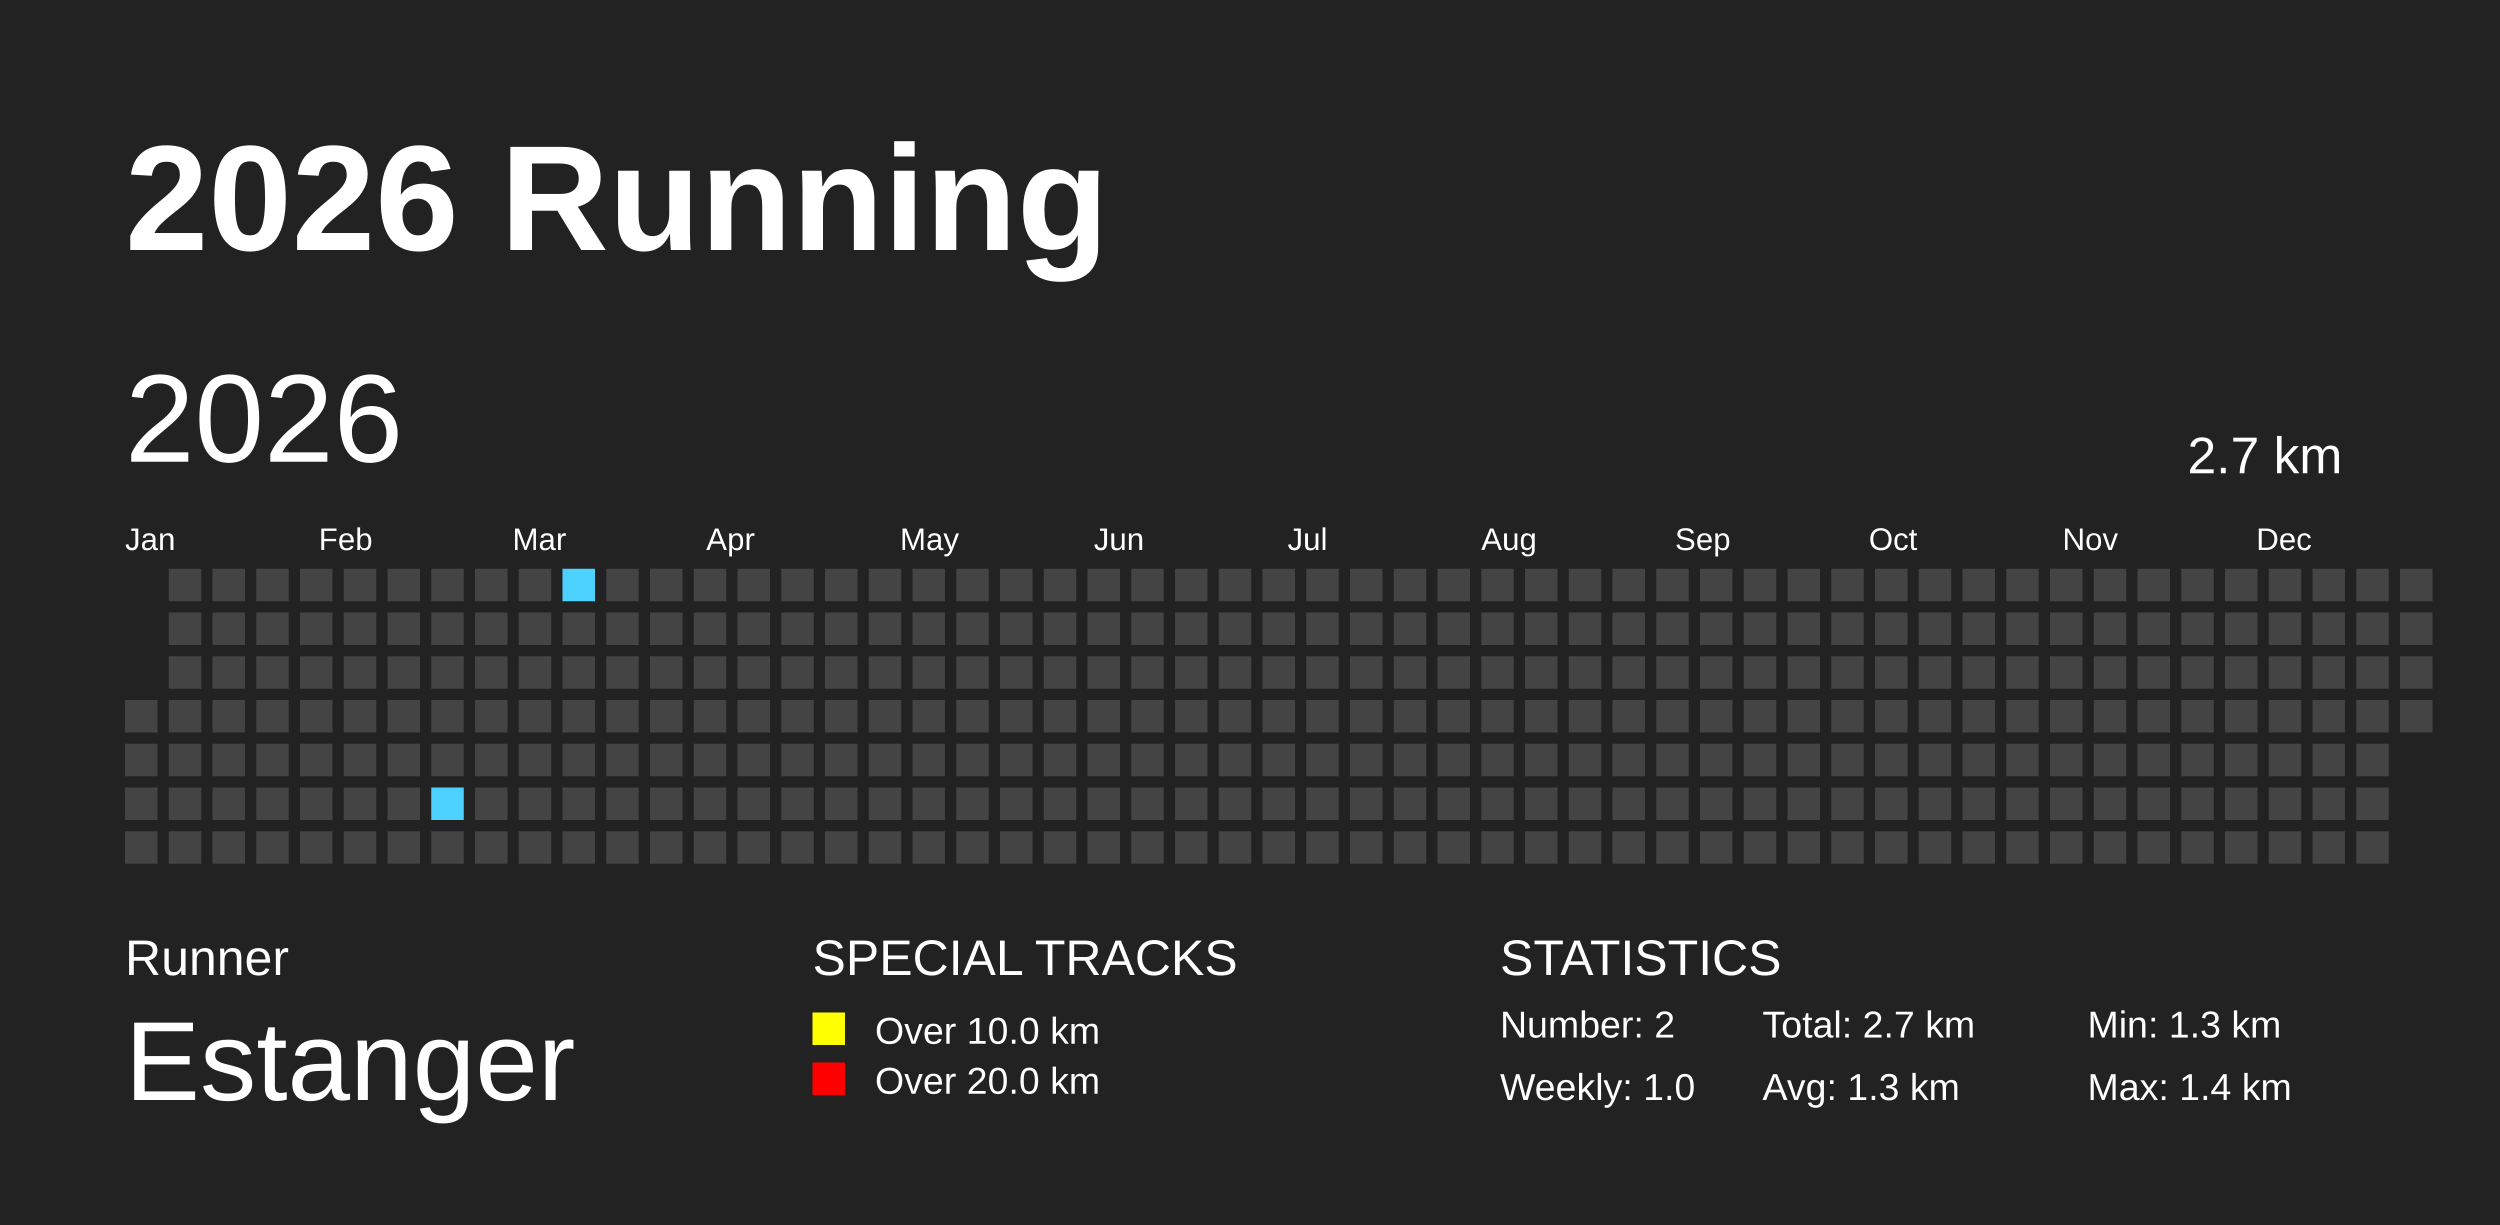
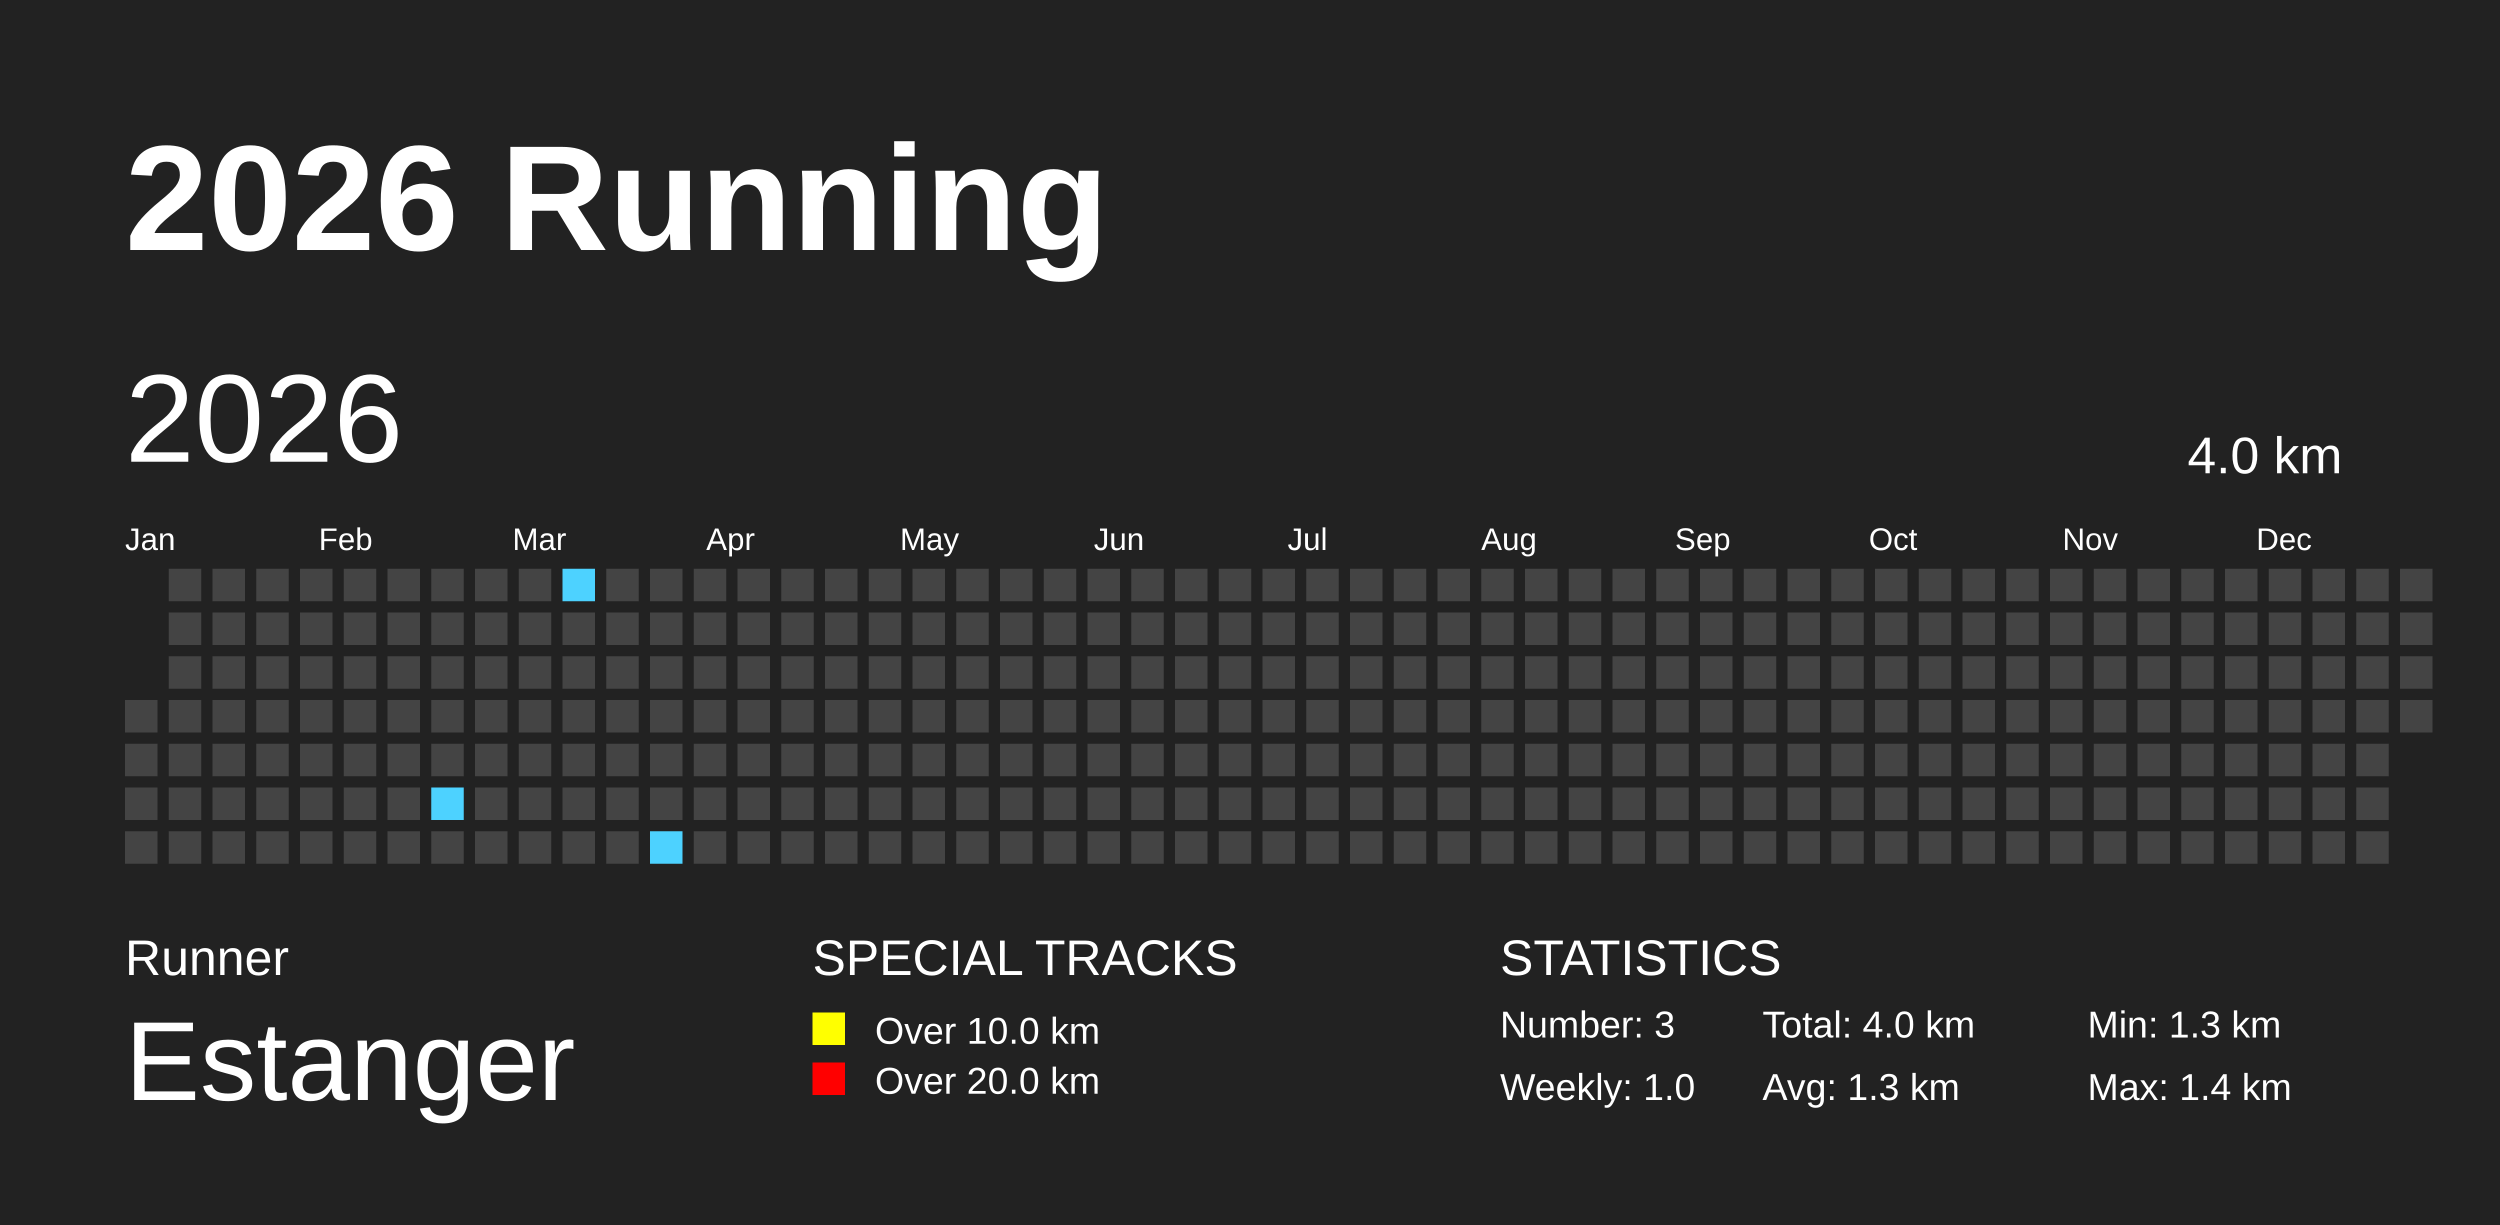
<svg xmlns="http://www.w3.org/2000/svg" baseProfile="full" height="98mm" version="1.1" viewBox="0,0,200,98" width="200mm">
  <defs />
  <rect fill="#222222" height="98" width="200" x="0" y="0" />
  <text fill="#FFFFFF" style="font-size:12px; font-family:Arial; font-weight:bold;" x="10" y="20">2026 Running</text>
  <text fill="#FFFFFF" style="font-size:4px; font-family:Arial" x="10" y="78">Runner</text>
  <text fill="#FFFFFF" style="font-size:9px; font-family:Arial" x="10" y="88">Estanger</text>
  <text fill="#FFFFFF" style="font-size:4px; font-family:Arial" x="65" y="78">SPECIAL TRACKS</text>
  <rect fill="yellow" height="2.6" width="2.6" x="65" y="81" />
  <text fill="#FFFFFF" style="font-size:3px; font-family:Arial" x="70" y="83.5">Over 10.0 km</text>
  <rect fill="red" height="2.6" width="2.6" x="65" y="85" />
  <text fill="#FFFFFF" style="font-size:3px; font-family:Arial" x="70" y="87.5">Over 20.0 km</text>
  <text fill="#FFFFFF" style="font-size:4px; font-family:Arial" x="120" y="78">STATISTICS</text>
-   <text fill="#FFFFFF" style="font-size:3px; font-family:Arial" x="120" y="83">Number: 2</text>
+   <text fill="#FFFFFF" style="font-size:3px; font-family:Arial" x="120" y="83">Number: 3</text>
  <text fill="#FFFFFF" style="font-size:3px; font-family:Arial" x="120" y="88">Weekly: 1.0</text>
-   <text fill="#FFFFFF" style="font-size:3px; font-family:Arial" x="141" y="83">Total: 2.7 km</text>
+   <text fill="#FFFFFF" style="font-size:3px; font-family:Arial" x="141" y="83">Total: 4.0 km</text>
  <text fill="#FFFFFF" style="font-size:3px; font-family:Arial" x="141" y="88">Avg: 1.3 km</text>
  <text fill="#FFFFFF" style="font-size:3px; font-family:Arial" x="167" y="83">Min: 1.3 km</text>
  <text fill="#FFFFFF" style="font-size:3px; font-family:Arial" x="167" y="88">Max: 1.4 km</text>
  <text dominant-baseline="hanging" fill="#FFFFFF" style="font-size:10.0px; font-family:Arial;" x="10" y="30">2026</text>
-   <text dominant-baseline="hanging" fill="#FFFFFF" style="font-size:4.125px; font-family:Arial;" x="175" y="35">2.7 km</text>
+   <text dominant-baseline="hanging" fill="#FFFFFF" style="font-size:4.125px; font-family:Arial;" x="175" y="35">4.0 km</text>
  <text fill="#FFFFFF" style="font-size:2.5px; font-family:Arial" x="10.0" y="44">Jan</text>
  <text fill="#FFFFFF" style="font-size:2.5px; font-family:Arial" x="25.5" y="44">Feb</text>
  <text fill="#FFFFFF" style="font-size:2.5px; font-family:Arial" x="41.0" y="44">Mar</text>
  <text fill="#FFFFFF" style="font-size:2.5px; font-family:Arial" x="56.5" y="44">Apr</text>
  <text fill="#FFFFFF" style="font-size:2.5px; font-family:Arial" x="72.0" y="44">May</text>
  <text fill="#FFFFFF" style="font-size:2.5px; font-family:Arial" x="87.5" y="44">Jun</text>
  <text fill="#FFFFFF" style="font-size:2.5px; font-family:Arial" x="103.0" y="44">Jul</text>
  <text fill="#FFFFFF" style="font-size:2.5px; font-family:Arial" x="118.5" y="44">Aug</text>
  <text fill="#FFFFFF" style="font-size:2.5px; font-family:Arial" x="134.0" y="44">Sep</text>
  <text fill="#FFFFFF" style="font-size:2.5px; font-family:Arial" x="149.5" y="44">Oct</text>
  <text fill="#FFFFFF" style="font-size:2.5px; font-family:Arial" x="165.0" y="44">Nov</text>
  <text fill="#FFFFFF" style="font-size:2.5px; font-family:Arial" x="180.5" y="44">Dec</text>
  <rect fill="#444444" height="2.6" width="2.6" x="10.0" y="56.0" />
  <rect fill="#444444" height="2.6" width="2.6" x="10.0" y="59.5" />
  <rect fill="#444444" height="2.6" width="2.6" x="10.0" y="63.0" />
  <rect fill="#444444" height="2.6" width="2.6" x="10.0" y="66.5" />
  <rect fill="#444444" height="2.6" width="2.6" x="13.5" y="45.5" />
  <rect fill="#444444" height="2.6" width="2.6" x="13.5" y="49.0" />
  <rect fill="#444444" height="2.6" width="2.6" x="13.5" y="52.5" />
  <rect fill="#444444" height="2.6" width="2.6" x="13.5" y="56.0" />
  <rect fill="#444444" height="2.6" width="2.6" x="13.5" y="59.5" />
  <rect fill="#444444" height="2.6" width="2.6" x="13.5" y="63.0" />
  <rect fill="#444444" height="2.6" width="2.6" x="13.5" y="66.5" />
  <rect fill="#444444" height="2.6" width="2.6" x="17.0" y="45.5" />
  <rect fill="#444444" height="2.6" width="2.6" x="17.0" y="49.0" />
  <rect fill="#444444" height="2.6" width="2.6" x="17.0" y="52.5" />
  <rect fill="#444444" height="2.6" width="2.6" x="17.0" y="56.0" />
  <rect fill="#444444" height="2.6" width="2.6" x="17.0" y="59.5" />
  <rect fill="#444444" height="2.6" width="2.6" x="17.0" y="63.0" />
  <rect fill="#444444" height="2.6" width="2.6" x="17.0" y="66.5" />
  <rect fill="#444444" height="2.6" width="2.6" x="20.5" y="45.5" />
  <rect fill="#444444" height="2.6" width="2.6" x="20.5" y="49.0" />
  <rect fill="#444444" height="2.6" width="2.6" x="20.5" y="52.5" />
  <rect fill="#444444" height="2.6" width="2.6" x="20.5" y="56.0" />
  <rect fill="#444444" height="2.6" width="2.6" x="20.5" y="59.5" />
  <rect fill="#444444" height="2.6" width="2.6" x="20.5" y="63.0" />
  <rect fill="#444444" height="2.6" width="2.6" x="20.5" y="66.5" />
  <rect fill="#444444" height="2.6" width="2.6" x="24.0" y="45.5" />
  <rect fill="#444444" height="2.6" width="2.6" x="24.0" y="49.0" />
  <rect fill="#444444" height="2.6" width="2.6" x="24.0" y="52.5" />
  <rect fill="#444444" height="2.6" width="2.6" x="24.0" y="56.0" />
  <rect fill="#444444" height="2.6" width="2.6" x="24.0" y="59.5" />
  <rect fill="#444444" height="2.6" width="2.6" x="24.0" y="63.0" />
  <rect fill="#444444" height="2.6" width="2.6" x="24.0" y="66.5" />
  <rect fill="#444444" height="2.6" width="2.6" x="27.5" y="45.5" />
  <rect fill="#444444" height="2.6" width="2.6" x="27.5" y="49.0" />
  <rect fill="#444444" height="2.6" width="2.6" x="27.5" y="52.5" />
  <rect fill="#444444" height="2.6" width="2.6" x="27.5" y="56.0" />
  <rect fill="#444444" height="2.6" width="2.6" x="27.5" y="59.5" />
  <rect fill="#444444" height="2.6" width="2.6" x="27.5" y="63.0" />
  <rect fill="#444444" height="2.6" width="2.6" x="27.5" y="66.5" />
  <rect fill="#444444" height="2.6" width="2.6" x="31.0" y="45.5" />
  <rect fill="#444444" height="2.6" width="2.6" x="31.0" y="49.0" />
  <rect fill="#444444" height="2.6" width="2.6" x="31.0" y="52.5" />
  <rect fill="#444444" height="2.6" width="2.6" x="31.0" y="56.0" />
  <rect fill="#444444" height="2.6" width="2.6" x="31.0" y="59.5" />
  <rect fill="#444444" height="2.6" width="2.6" x="31.0" y="63.0" />
  <rect fill="#444444" height="2.6" width="2.6" x="31.0" y="66.5" />
  <rect fill="#444444" height="2.6" width="2.6" x="34.5" y="45.5" />
  <rect fill="#444444" height="2.6" width="2.6" x="34.5" y="49.0" />
  <rect fill="#444444" height="2.6" width="2.6" x="34.5" y="52.5" />
  <rect fill="#444444" height="2.6" width="2.6" x="34.5" y="56.0" />
  <rect fill="#444444" height="2.6" width="2.6" x="34.5" y="59.5" />
  <rect fill="#4DD2FF" height="2.6" width="2.6" x="34.5" y="63.0" />
  <rect fill="#444444" height="2.6" width="2.6" x="34.5" y="66.5" />
  <rect fill="#444444" height="2.6" width="2.6" x="38.0" y="45.5" />
  <rect fill="#444444" height="2.6" width="2.6" x="38.0" y="49.0" />
  <rect fill="#444444" height="2.6" width="2.6" x="38.0" y="52.5" />
  <rect fill="#444444" height="2.6" width="2.6" x="38.0" y="56.0" />
  <rect fill="#444444" height="2.6" width="2.6" x="38.0" y="59.5" />
  <rect fill="#444444" height="2.6" width="2.6" x="38.0" y="63.0" />
  <rect fill="#444444" height="2.6" width="2.6" x="38.0" y="66.5" />
  <rect fill="#444444" height="2.6" width="2.6" x="41.5" y="45.5" />
  <rect fill="#444444" height="2.6" width="2.6" x="41.5" y="49.0" />
  <rect fill="#444444" height="2.6" width="2.6" x="41.5" y="52.5" />
  <rect fill="#444444" height="2.6" width="2.6" x="41.5" y="56.0" />
  <rect fill="#444444" height="2.6" width="2.6" x="41.5" y="59.5" />
  <rect fill="#444444" height="2.6" width="2.6" x="41.5" y="63.0" />
  <rect fill="#444444" height="2.6" width="2.6" x="41.5" y="66.5" />
  <rect fill="#4DD2FF" height="2.6" width="2.6" x="45.0" y="45.5" />
  <rect fill="#444444" height="2.6" width="2.6" x="45.0" y="49.0" />
  <rect fill="#444444" height="2.6" width="2.6" x="45.0" y="52.5" />
  <rect fill="#444444" height="2.6" width="2.6" x="45.0" y="56.0" />
  <rect fill="#444444" height="2.6" width="2.6" x="45.0" y="59.5" />
  <rect fill="#444444" height="2.6" width="2.6" x="45.0" y="63.0" />
  <rect fill="#444444" height="2.6" width="2.6" x="45.0" y="66.5" />
  <rect fill="#444444" height="2.6" width="2.6" x="48.5" y="45.5" />
  <rect fill="#444444" height="2.6" width="2.6" x="48.5" y="49.0" />
  <rect fill="#444444" height="2.6" width="2.6" x="48.5" y="52.5" />
  <rect fill="#444444" height="2.6" width="2.6" x="48.5" y="56.0" />
  <rect fill="#444444" height="2.6" width="2.6" x="48.5" y="59.5" />
  <rect fill="#444444" height="2.6" width="2.6" x="48.5" y="63.0" />
  <rect fill="#444444" height="2.6" width="2.6" x="48.5" y="66.5" />
  <rect fill="#444444" height="2.6" width="2.6" x="52.0" y="45.5" />
  <rect fill="#444444" height="2.6" width="2.6" x="52.0" y="49.0" />
  <rect fill="#444444" height="2.6" width="2.6" x="52.0" y="52.5" />
  <rect fill="#444444" height="2.6" width="2.6" x="52.0" y="56.0" />
  <rect fill="#444444" height="2.6" width="2.6" x="52.0" y="59.5" />
  <rect fill="#444444" height="2.6" width="2.6" x="52.0" y="63.0" />
-   <rect fill="#444444" height="2.6" width="2.6" x="52.0" y="66.5" />
+   <rect fill="#4DD2FF" height="2.6" width="2.6" x="52.0" y="66.5" />
  <rect fill="#444444" height="2.6" width="2.6" x="55.5" y="45.5" />
  <rect fill="#444444" height="2.6" width="2.6" x="55.5" y="49.0" />
  <rect fill="#444444" height="2.6" width="2.6" x="55.5" y="52.5" />
  <rect fill="#444444" height="2.6" width="2.6" x="55.5" y="56.0" />
  <rect fill="#444444" height="2.6" width="2.6" x="55.5" y="59.5" />
  <rect fill="#444444" height="2.6" width="2.6" x="55.5" y="63.0" />
  <rect fill="#444444" height="2.6" width="2.6" x="55.5" y="66.5" />
  <rect fill="#444444" height="2.6" width="2.6" x="59.0" y="45.5" />
  <rect fill="#444444" height="2.6" width="2.6" x="59.0" y="49.0" />
  <rect fill="#444444" height="2.6" width="2.6" x="59.0" y="52.5" />
  <rect fill="#444444" height="2.6" width="2.6" x="59.0" y="56.0" />
  <rect fill="#444444" height="2.6" width="2.6" x="59.0" y="59.5" />
  <rect fill="#444444" height="2.6" width="2.6" x="59.0" y="63.0" />
  <rect fill="#444444" height="2.6" width="2.6" x="59.0" y="66.5" />
  <rect fill="#444444" height="2.6" width="2.6" x="62.5" y="45.5" />
  <rect fill="#444444" height="2.6" width="2.6" x="62.5" y="49.0" />
  <rect fill="#444444" height="2.6" width="2.6" x="62.5" y="52.5" />
  <rect fill="#444444" height="2.6" width="2.6" x="62.5" y="56.0" />
  <rect fill="#444444" height="2.6" width="2.6" x="62.5" y="59.5" />
  <rect fill="#444444" height="2.6" width="2.6" x="62.5" y="63.0" />
  <rect fill="#444444" height="2.6" width="2.6" x="62.5" y="66.5" />
  <rect fill="#444444" height="2.6" width="2.6" x="66.0" y="45.5" />
  <rect fill="#444444" height="2.6" width="2.6" x="66.0" y="49.0" />
  <rect fill="#444444" height="2.6" width="2.6" x="66.0" y="52.5" />
  <rect fill="#444444" height="2.6" width="2.6" x="66.0" y="56.0" />
  <rect fill="#444444" height="2.6" width="2.6" x="66.0" y="59.5" />
  <rect fill="#444444" height="2.6" width="2.6" x="66.0" y="63.0" />
  <rect fill="#444444" height="2.6" width="2.6" x="66.0" y="66.5" />
  <rect fill="#444444" height="2.6" width="2.6" x="69.5" y="45.5" />
  <rect fill="#444444" height="2.6" width="2.6" x="69.5" y="49.0" />
  <rect fill="#444444" height="2.6" width="2.6" x="69.5" y="52.5" />
  <rect fill="#444444" height="2.6" width="2.6" x="69.5" y="56.0" />
  <rect fill="#444444" height="2.6" width="2.6" x="69.5" y="59.5" />
  <rect fill="#444444" height="2.6" width="2.6" x="69.5" y="63.0" />
  <rect fill="#444444" height="2.6" width="2.6" x="69.5" y="66.5" />
  <rect fill="#444444" height="2.6" width="2.6" x="73.0" y="45.5" />
  <rect fill="#444444" height="2.6" width="2.6" x="73.0" y="49.0" />
  <rect fill="#444444" height="2.6" width="2.6" x="73.0" y="52.5" />
  <rect fill="#444444" height="2.6" width="2.6" x="73.0" y="56.0" />
  <rect fill="#444444" height="2.6" width="2.6" x="73.0" y="59.5" />
  <rect fill="#444444" height="2.6" width="2.6" x="73.0" y="63.0" />
  <rect fill="#444444" height="2.6" width="2.6" x="73.0" y="66.5" />
  <rect fill="#444444" height="2.6" width="2.6" x="76.5" y="45.5" />
  <rect fill="#444444" height="2.6" width="2.6" x="76.5" y="49.0" />
  <rect fill="#444444" height="2.6" width="2.6" x="76.5" y="52.5" />
  <rect fill="#444444" height="2.6" width="2.6" x="76.5" y="56.0" />
  <rect fill="#444444" height="2.6" width="2.6" x="76.5" y="59.5" />
  <rect fill="#444444" height="2.6" width="2.6" x="76.5" y="63.0" />
  <rect fill="#444444" height="2.6" width="2.6" x="76.5" y="66.5" />
  <rect fill="#444444" height="2.6" width="2.6" x="80.0" y="45.5" />
  <rect fill="#444444" height="2.6" width="2.6" x="80.0" y="49.0" />
  <rect fill="#444444" height="2.6" width="2.6" x="80.0" y="52.5" />
  <rect fill="#444444" height="2.6" width="2.6" x="80.0" y="56.0" />
  <rect fill="#444444" height="2.6" width="2.6" x="80.0" y="59.5" />
  <rect fill="#444444" height="2.6" width="2.6" x="80.0" y="63.0" />
  <rect fill="#444444" height="2.6" width="2.6" x="80.0" y="66.5" />
  <rect fill="#444444" height="2.6" width="2.6" x="83.5" y="45.5" />
  <rect fill="#444444" height="2.6" width="2.6" x="83.5" y="49.0" />
  <rect fill="#444444" height="2.6" width="2.6" x="83.5" y="52.5" />
  <rect fill="#444444" height="2.6" width="2.6" x="83.5" y="56.0" />
  <rect fill="#444444" height="2.6" width="2.6" x="83.5" y="59.5" />
  <rect fill="#444444" height="2.6" width="2.6" x="83.5" y="63.0" />
  <rect fill="#444444" height="2.6" width="2.6" x="83.5" y="66.5" />
  <rect fill="#444444" height="2.6" width="2.6" x="87.0" y="45.5" />
  <rect fill="#444444" height="2.6" width="2.6" x="87.0" y="49.0" />
  <rect fill="#444444" height="2.6" width="2.6" x="87.0" y="52.5" />
  <rect fill="#444444" height="2.6" width="2.6" x="87.0" y="56.0" />
  <rect fill="#444444" height="2.6" width="2.6" x="87.0" y="59.5" />
  <rect fill="#444444" height="2.6" width="2.6" x="87.0" y="63.0" />
  <rect fill="#444444" height="2.6" width="2.6" x="87.0" y="66.5" />
  <rect fill="#444444" height="2.6" width="2.6" x="90.5" y="45.5" />
  <rect fill="#444444" height="2.6" width="2.6" x="90.5" y="49.0" />
  <rect fill="#444444" height="2.6" width="2.6" x="90.5" y="52.5" />
  <rect fill="#444444" height="2.6" width="2.6" x="90.5" y="56.0" />
  <rect fill="#444444" height="2.6" width="2.6" x="90.5" y="59.5" />
  <rect fill="#444444" height="2.6" width="2.6" x="90.5" y="63.0" />
  <rect fill="#444444" height="2.6" width="2.6" x="90.5" y="66.5" />
  <rect fill="#444444" height="2.6" width="2.6" x="94.0" y="45.5" />
  <rect fill="#444444" height="2.6" width="2.6" x="94.0" y="49.0" />
  <rect fill="#444444" height="2.6" width="2.6" x="94.0" y="52.5" />
  <rect fill="#444444" height="2.6" width="2.6" x="94.0" y="56.0" />
  <rect fill="#444444" height="2.6" width="2.6" x="94.0" y="59.5" />
  <rect fill="#444444" height="2.6" width="2.6" x="94.0" y="63.0" />
  <rect fill="#444444" height="2.6" width="2.6" x="94.0" y="66.5" />
  <rect fill="#444444" height="2.6" width="2.6" x="97.5" y="45.5" />
  <rect fill="#444444" height="2.6" width="2.6" x="97.5" y="49.0" />
  <rect fill="#444444" height="2.6" width="2.6" x="97.5" y="52.5" />
  <rect fill="#444444" height="2.6" width="2.6" x="97.5" y="56.0" />
  <rect fill="#444444" height="2.6" width="2.6" x="97.5" y="59.5" />
  <rect fill="#444444" height="2.6" width="2.6" x="97.5" y="63.0" />
  <rect fill="#444444" height="2.6" width="2.6" x="97.5" y="66.5" />
  <rect fill="#444444" height="2.6" width="2.6" x="101.0" y="45.5" />
  <rect fill="#444444" height="2.6" width="2.6" x="101.0" y="49.0" />
  <rect fill="#444444" height="2.6" width="2.6" x="101.0" y="52.5" />
  <rect fill="#444444" height="2.6" width="2.6" x="101.0" y="56.0" />
  <rect fill="#444444" height="2.6" width="2.6" x="101.0" y="59.5" />
  <rect fill="#444444" height="2.6" width="2.6" x="101.0" y="63.0" />
  <rect fill="#444444" height="2.6" width="2.6" x="101.0" y="66.5" />
  <rect fill="#444444" height="2.6" width="2.6" x="104.5" y="45.5" />
  <rect fill="#444444" height="2.6" width="2.6" x="104.5" y="49.0" />
  <rect fill="#444444" height="2.6" width="2.6" x="104.5" y="52.5" />
  <rect fill="#444444" height="2.6" width="2.6" x="104.5" y="56.0" />
  <rect fill="#444444" height="2.6" width="2.6" x="104.5" y="59.5" />
  <rect fill="#444444" height="2.6" width="2.6" x="104.5" y="63.0" />
  <rect fill="#444444" height="2.6" width="2.6" x="104.5" y="66.5" />
  <rect fill="#444444" height="2.6" width="2.6" x="108.0" y="45.5" />
  <rect fill="#444444" height="2.6" width="2.6" x="108.0" y="49.0" />
  <rect fill="#444444" height="2.6" width="2.6" x="108.0" y="52.5" />
  <rect fill="#444444" height="2.6" width="2.6" x="108.0" y="56.0" />
  <rect fill="#444444" height="2.6" width="2.6" x="108.0" y="59.5" />
  <rect fill="#444444" height="2.6" width="2.6" x="108.0" y="63.0" />
  <rect fill="#444444" height="2.6" width="2.6" x="108.0" y="66.5" />
  <rect fill="#444444" height="2.6" width="2.6" x="111.5" y="45.5" />
  <rect fill="#444444" height="2.6" width="2.6" x="111.5" y="49.0" />
  <rect fill="#444444" height="2.6" width="2.6" x="111.5" y="52.5" />
  <rect fill="#444444" height="2.6" width="2.6" x="111.5" y="56.0" />
  <rect fill="#444444" height="2.6" width="2.6" x="111.5" y="59.5" />
  <rect fill="#444444" height="2.6" width="2.6" x="111.5" y="63.0" />
  <rect fill="#444444" height="2.6" width="2.6" x="111.5" y="66.5" />
  <rect fill="#444444" height="2.6" width="2.6" x="115.0" y="45.5" />
  <rect fill="#444444" height="2.6" width="2.6" x="115.0" y="49.0" />
  <rect fill="#444444" height="2.6" width="2.6" x="115.0" y="52.5" />
  <rect fill="#444444" height="2.6" width="2.6" x="115.0" y="56.0" />
  <rect fill="#444444" height="2.6" width="2.6" x="115.0" y="59.5" />
  <rect fill="#444444" height="2.6" width="2.6" x="115.0" y="63.0" />
  <rect fill="#444444" height="2.6" width="2.6" x="115.0" y="66.5" />
  <rect fill="#444444" height="2.6" width="2.6" x="118.5" y="45.5" />
  <rect fill="#444444" height="2.6" width="2.6" x="118.5" y="49.0" />
  <rect fill="#444444" height="2.6" width="2.6" x="118.5" y="52.5" />
  <rect fill="#444444" height="2.6" width="2.6" x="118.5" y="56.0" />
  <rect fill="#444444" height="2.6" width="2.6" x="118.5" y="59.5" />
  <rect fill="#444444" height="2.6" width="2.6" x="118.5" y="63.0" />
  <rect fill="#444444" height="2.6" width="2.6" x="118.5" y="66.5" />
  <rect fill="#444444" height="2.6" width="2.6" x="122.0" y="45.5" />
  <rect fill="#444444" height="2.6" width="2.6" x="122.0" y="49.0" />
  <rect fill="#444444" height="2.6" width="2.6" x="122.0" y="52.5" />
  <rect fill="#444444" height="2.6" width="2.6" x="122.0" y="56.0" />
  <rect fill="#444444" height="2.6" width="2.6" x="122.0" y="59.5" />
  <rect fill="#444444" height="2.6" width="2.6" x="122.0" y="63.0" />
  <rect fill="#444444" height="2.6" width="2.6" x="122.0" y="66.5" />
  <rect fill="#444444" height="2.6" width="2.6" x="125.5" y="45.5" />
  <rect fill="#444444" height="2.6" width="2.6" x="125.5" y="49.0" />
  <rect fill="#444444" height="2.6" width="2.6" x="125.5" y="52.5" />
  <rect fill="#444444" height="2.6" width="2.6" x="125.5" y="56.0" />
  <rect fill="#444444" height="2.6" width="2.6" x="125.5" y="59.5" />
  <rect fill="#444444" height="2.6" width="2.6" x="125.5" y="63.0" />
  <rect fill="#444444" height="2.6" width="2.6" x="125.5" y="66.5" />
  <rect fill="#444444" height="2.6" width="2.6" x="129.0" y="45.5" />
  <rect fill="#444444" height="2.6" width="2.6" x="129.0" y="49.0" />
  <rect fill="#444444" height="2.6" width="2.6" x="129.0" y="52.5" />
  <rect fill="#444444" height="2.6" width="2.6" x="129.0" y="56.0" />
  <rect fill="#444444" height="2.6" width="2.6" x="129.0" y="59.5" />
  <rect fill="#444444" height="2.6" width="2.6" x="129.0" y="63.0" />
  <rect fill="#444444" height="2.6" width="2.6" x="129.0" y="66.5" />
  <rect fill="#444444" height="2.6" width="2.6" x="132.5" y="45.5" />
  <rect fill="#444444" height="2.6" width="2.6" x="132.5" y="49.0" />
  <rect fill="#444444" height="2.6" width="2.6" x="132.5" y="52.5" />
  <rect fill="#444444" height="2.6" width="2.6" x="132.5" y="56.0" />
  <rect fill="#444444" height="2.6" width="2.6" x="132.5" y="59.5" />
  <rect fill="#444444" height="2.6" width="2.6" x="132.5" y="63.0" />
  <rect fill="#444444" height="2.6" width="2.6" x="132.5" y="66.5" />
  <rect fill="#444444" height="2.6" width="2.6" x="136.0" y="45.5" />
  <rect fill="#444444" height="2.6" width="2.6" x="136.0" y="49.0" />
  <rect fill="#444444" height="2.6" width="2.6" x="136.0" y="52.5" />
  <rect fill="#444444" height="2.6" width="2.6" x="136.0" y="56.0" />
  <rect fill="#444444" height="2.6" width="2.6" x="136.0" y="59.5" />
  <rect fill="#444444" height="2.6" width="2.6" x="136.0" y="63.0" />
  <rect fill="#444444" height="2.6" width="2.6" x="136.0" y="66.5" />
  <rect fill="#444444" height="2.6" width="2.6" x="139.5" y="45.5" />
  <rect fill="#444444" height="2.6" width="2.6" x="139.5" y="49.0" />
  <rect fill="#444444" height="2.6" width="2.6" x="139.5" y="52.5" />
  <rect fill="#444444" height="2.6" width="2.6" x="139.5" y="56.0" />
  <rect fill="#444444" height="2.6" width="2.6" x="139.5" y="59.5" />
  <rect fill="#444444" height="2.6" width="2.6" x="139.5" y="63.0" />
  <rect fill="#444444" height="2.6" width="2.6" x="139.5" y="66.5" />
  <rect fill="#444444" height="2.6" width="2.6" x="143.0" y="45.5" />
  <rect fill="#444444" height="2.6" width="2.6" x="143.0" y="49.0" />
  <rect fill="#444444" height="2.6" width="2.6" x="143.0" y="52.5" />
  <rect fill="#444444" height="2.6" width="2.6" x="143.0" y="56.0" />
  <rect fill="#444444" height="2.6" width="2.6" x="143.0" y="59.5" />
  <rect fill="#444444" height="2.6" width="2.6" x="143.0" y="63.0" />
  <rect fill="#444444" height="2.6" width="2.6" x="143.0" y="66.5" />
  <rect fill="#444444" height="2.6" width="2.6" x="146.5" y="45.5" />
  <rect fill="#444444" height="2.6" width="2.6" x="146.5" y="49.0" />
  <rect fill="#444444" height="2.6" width="2.6" x="146.5" y="52.5" />
  <rect fill="#444444" height="2.6" width="2.6" x="146.5" y="56.0" />
  <rect fill="#444444" height="2.6" width="2.6" x="146.5" y="59.5" />
  <rect fill="#444444" height="2.6" width="2.6" x="146.5" y="63.0" />
  <rect fill="#444444" height="2.6" width="2.6" x="146.5" y="66.5" />
  <rect fill="#444444" height="2.6" width="2.6" x="150.0" y="45.5" />
  <rect fill="#444444" height="2.6" width="2.6" x="150.0" y="49.0" />
  <rect fill="#444444" height="2.6" width="2.6" x="150.0" y="52.5" />
  <rect fill="#444444" height="2.6" width="2.6" x="150.0" y="56.0" />
  <rect fill="#444444" height="2.6" width="2.6" x="150.0" y="59.5" />
  <rect fill="#444444" height="2.6" width="2.6" x="150.0" y="63.0" />
  <rect fill="#444444" height="2.6" width="2.6" x="150.0" y="66.5" />
  <rect fill="#444444" height="2.6" width="2.6" x="153.5" y="45.5" />
  <rect fill="#444444" height="2.6" width="2.6" x="153.5" y="49.0" />
  <rect fill="#444444" height="2.6" width="2.6" x="153.5" y="52.5" />
  <rect fill="#444444" height="2.6" width="2.6" x="153.5" y="56.0" />
  <rect fill="#444444" height="2.6" width="2.6" x="153.5" y="59.5" />
  <rect fill="#444444" height="2.6" width="2.6" x="153.5" y="63.0" />
  <rect fill="#444444" height="2.6" width="2.6" x="153.5" y="66.5" />
  <rect fill="#444444" height="2.6" width="2.6" x="157.0" y="45.5" />
  <rect fill="#444444" height="2.6" width="2.6" x="157.0" y="49.0" />
  <rect fill="#444444" height="2.6" width="2.6" x="157.0" y="52.5" />
  <rect fill="#444444" height="2.6" width="2.6" x="157.0" y="56.0" />
  <rect fill="#444444" height="2.6" width="2.6" x="157.0" y="59.5" />
  <rect fill="#444444" height="2.6" width="2.6" x="157.0" y="63.0" />
  <rect fill="#444444" height="2.6" width="2.6" x="157.0" y="66.5" />
  <rect fill="#444444" height="2.6" width="2.6" x="160.5" y="45.5" />
  <rect fill="#444444" height="2.6" width="2.6" x="160.5" y="49.0" />
  <rect fill="#444444" height="2.6" width="2.6" x="160.5" y="52.5" />
  <rect fill="#444444" height="2.6" width="2.6" x="160.5" y="56.0" />
  <rect fill="#444444" height="2.6" width="2.6" x="160.5" y="59.5" />
  <rect fill="#444444" height="2.6" width="2.6" x="160.5" y="63.0" />
  <rect fill="#444444" height="2.6" width="2.6" x="160.5" y="66.5" />
  <rect fill="#444444" height="2.6" width="2.6" x="164.0" y="45.5" />
  <rect fill="#444444" height="2.6" width="2.6" x="164.0" y="49.0" />
  <rect fill="#444444" height="2.6" width="2.6" x="164.0" y="52.5" />
  <rect fill="#444444" height="2.6" width="2.6" x="164.0" y="56.0" />
  <rect fill="#444444" height="2.6" width="2.6" x="164.0" y="59.5" />
  <rect fill="#444444" height="2.6" width="2.6" x="164.0" y="63.0" />
  <rect fill="#444444" height="2.6" width="2.6" x="164.0" y="66.5" />
  <rect fill="#444444" height="2.6" width="2.6" x="167.5" y="45.5" />
  <rect fill="#444444" height="2.6" width="2.6" x="167.5" y="49.0" />
  <rect fill="#444444" height="2.6" width="2.6" x="167.5" y="52.5" />
  <rect fill="#444444" height="2.6" width="2.6" x="167.5" y="56.0" />
  <rect fill="#444444" height="2.6" width="2.6" x="167.5" y="59.5" />
  <rect fill="#444444" height="2.6" width="2.6" x="167.5" y="63.0" />
  <rect fill="#444444" height="2.6" width="2.6" x="167.5" y="66.5" />
  <rect fill="#444444" height="2.6" width="2.6" x="171.0" y="45.5" />
  <rect fill="#444444" height="2.6" width="2.6" x="171.0" y="49.0" />
  <rect fill="#444444" height="2.6" width="2.6" x="171.0" y="52.5" />
  <rect fill="#444444" height="2.6" width="2.6" x="171.0" y="56.0" />
  <rect fill="#444444" height="2.6" width="2.6" x="171.0" y="59.5" />
  <rect fill="#444444" height="2.6" width="2.6" x="171.0" y="63.0" />
  <rect fill="#444444" height="2.6" width="2.6" x="171.0" y="66.5" />
  <rect fill="#444444" height="2.6" width="2.6" x="174.5" y="45.5" />
  <rect fill="#444444" height="2.6" width="2.6" x="174.5" y="49.0" />
  <rect fill="#444444" height="2.6" width="2.6" x="174.5" y="52.5" />
  <rect fill="#444444" height="2.6" width="2.6" x="174.5" y="56.0" />
  <rect fill="#444444" height="2.6" width="2.6" x="174.5" y="59.5" />
  <rect fill="#444444" height="2.6" width="2.6" x="174.5" y="63.0" />
  <rect fill="#444444" height="2.6" width="2.6" x="174.5" y="66.5" />
  <rect fill="#444444" height="2.6" width="2.6" x="178.0" y="45.5" />
  <rect fill="#444444" height="2.6" width="2.6" x="178.0" y="49.0" />
  <rect fill="#444444" height="2.6" width="2.6" x="178.0" y="52.5" />
  <rect fill="#444444" height="2.6" width="2.6" x="178.0" y="56.0" />
  <rect fill="#444444" height="2.6" width="2.6" x="178.0" y="59.5" />
  <rect fill="#444444" height="2.6" width="2.6" x="178.0" y="63.0" />
  <rect fill="#444444" height="2.6" width="2.6" x="178.0" y="66.5" />
  <rect fill="#444444" height="2.6" width="2.6" x="181.5" y="45.5" />
  <rect fill="#444444" height="2.6" width="2.6" x="181.5" y="49.0" />
  <rect fill="#444444" height="2.6" width="2.6" x="181.5" y="52.5" />
  <rect fill="#444444" height="2.6" width="2.6" x="181.5" y="56.0" />
  <rect fill="#444444" height="2.6" width="2.6" x="181.5" y="59.5" />
  <rect fill="#444444" height="2.6" width="2.6" x="181.5" y="63.0" />
  <rect fill="#444444" height="2.6" width="2.6" x="181.5" y="66.5" />
  <rect fill="#444444" height="2.6" width="2.6" x="185.0" y="45.5" />
  <rect fill="#444444" height="2.6" width="2.6" x="185.0" y="49.0" />
  <rect fill="#444444" height="2.6" width="2.6" x="185.0" y="52.5" />
  <rect fill="#444444" height="2.6" width="2.6" x="185.0" y="56.0" />
  <rect fill="#444444" height="2.6" width="2.6" x="185.0" y="59.5" />
  <rect fill="#444444" height="2.6" width="2.6" x="185.0" y="63.0" />
  <rect fill="#444444" height="2.6" width="2.6" x="185.0" y="66.5" />
  <rect fill="#444444" height="2.6" width="2.6" x="188.5" y="45.5" />
  <rect fill="#444444" height="2.6" width="2.6" x="188.5" y="49.0" />
  <rect fill="#444444" height="2.6" width="2.6" x="188.5" y="52.5" />
  <rect fill="#444444" height="2.6" width="2.6" x="188.5" y="56.0" />
  <rect fill="#444444" height="2.6" width="2.6" x="188.5" y="59.5" />
  <rect fill="#444444" height="2.6" width="2.6" x="188.5" y="63.0" />
  <rect fill="#444444" height="2.6" width="2.6" x="188.5" y="66.5" />
  <rect fill="#444444" height="2.6" width="2.6" x="192.0" y="45.5" />
  <rect fill="#444444" height="2.6" width="2.6" x="192.0" y="49.0" />
  <rect fill="#444444" height="2.6" width="2.6" x="192.0" y="52.5" />
  <rect fill="#444444" height="2.6" width="2.6" x="192.0" y="56.0" />
</svg>
